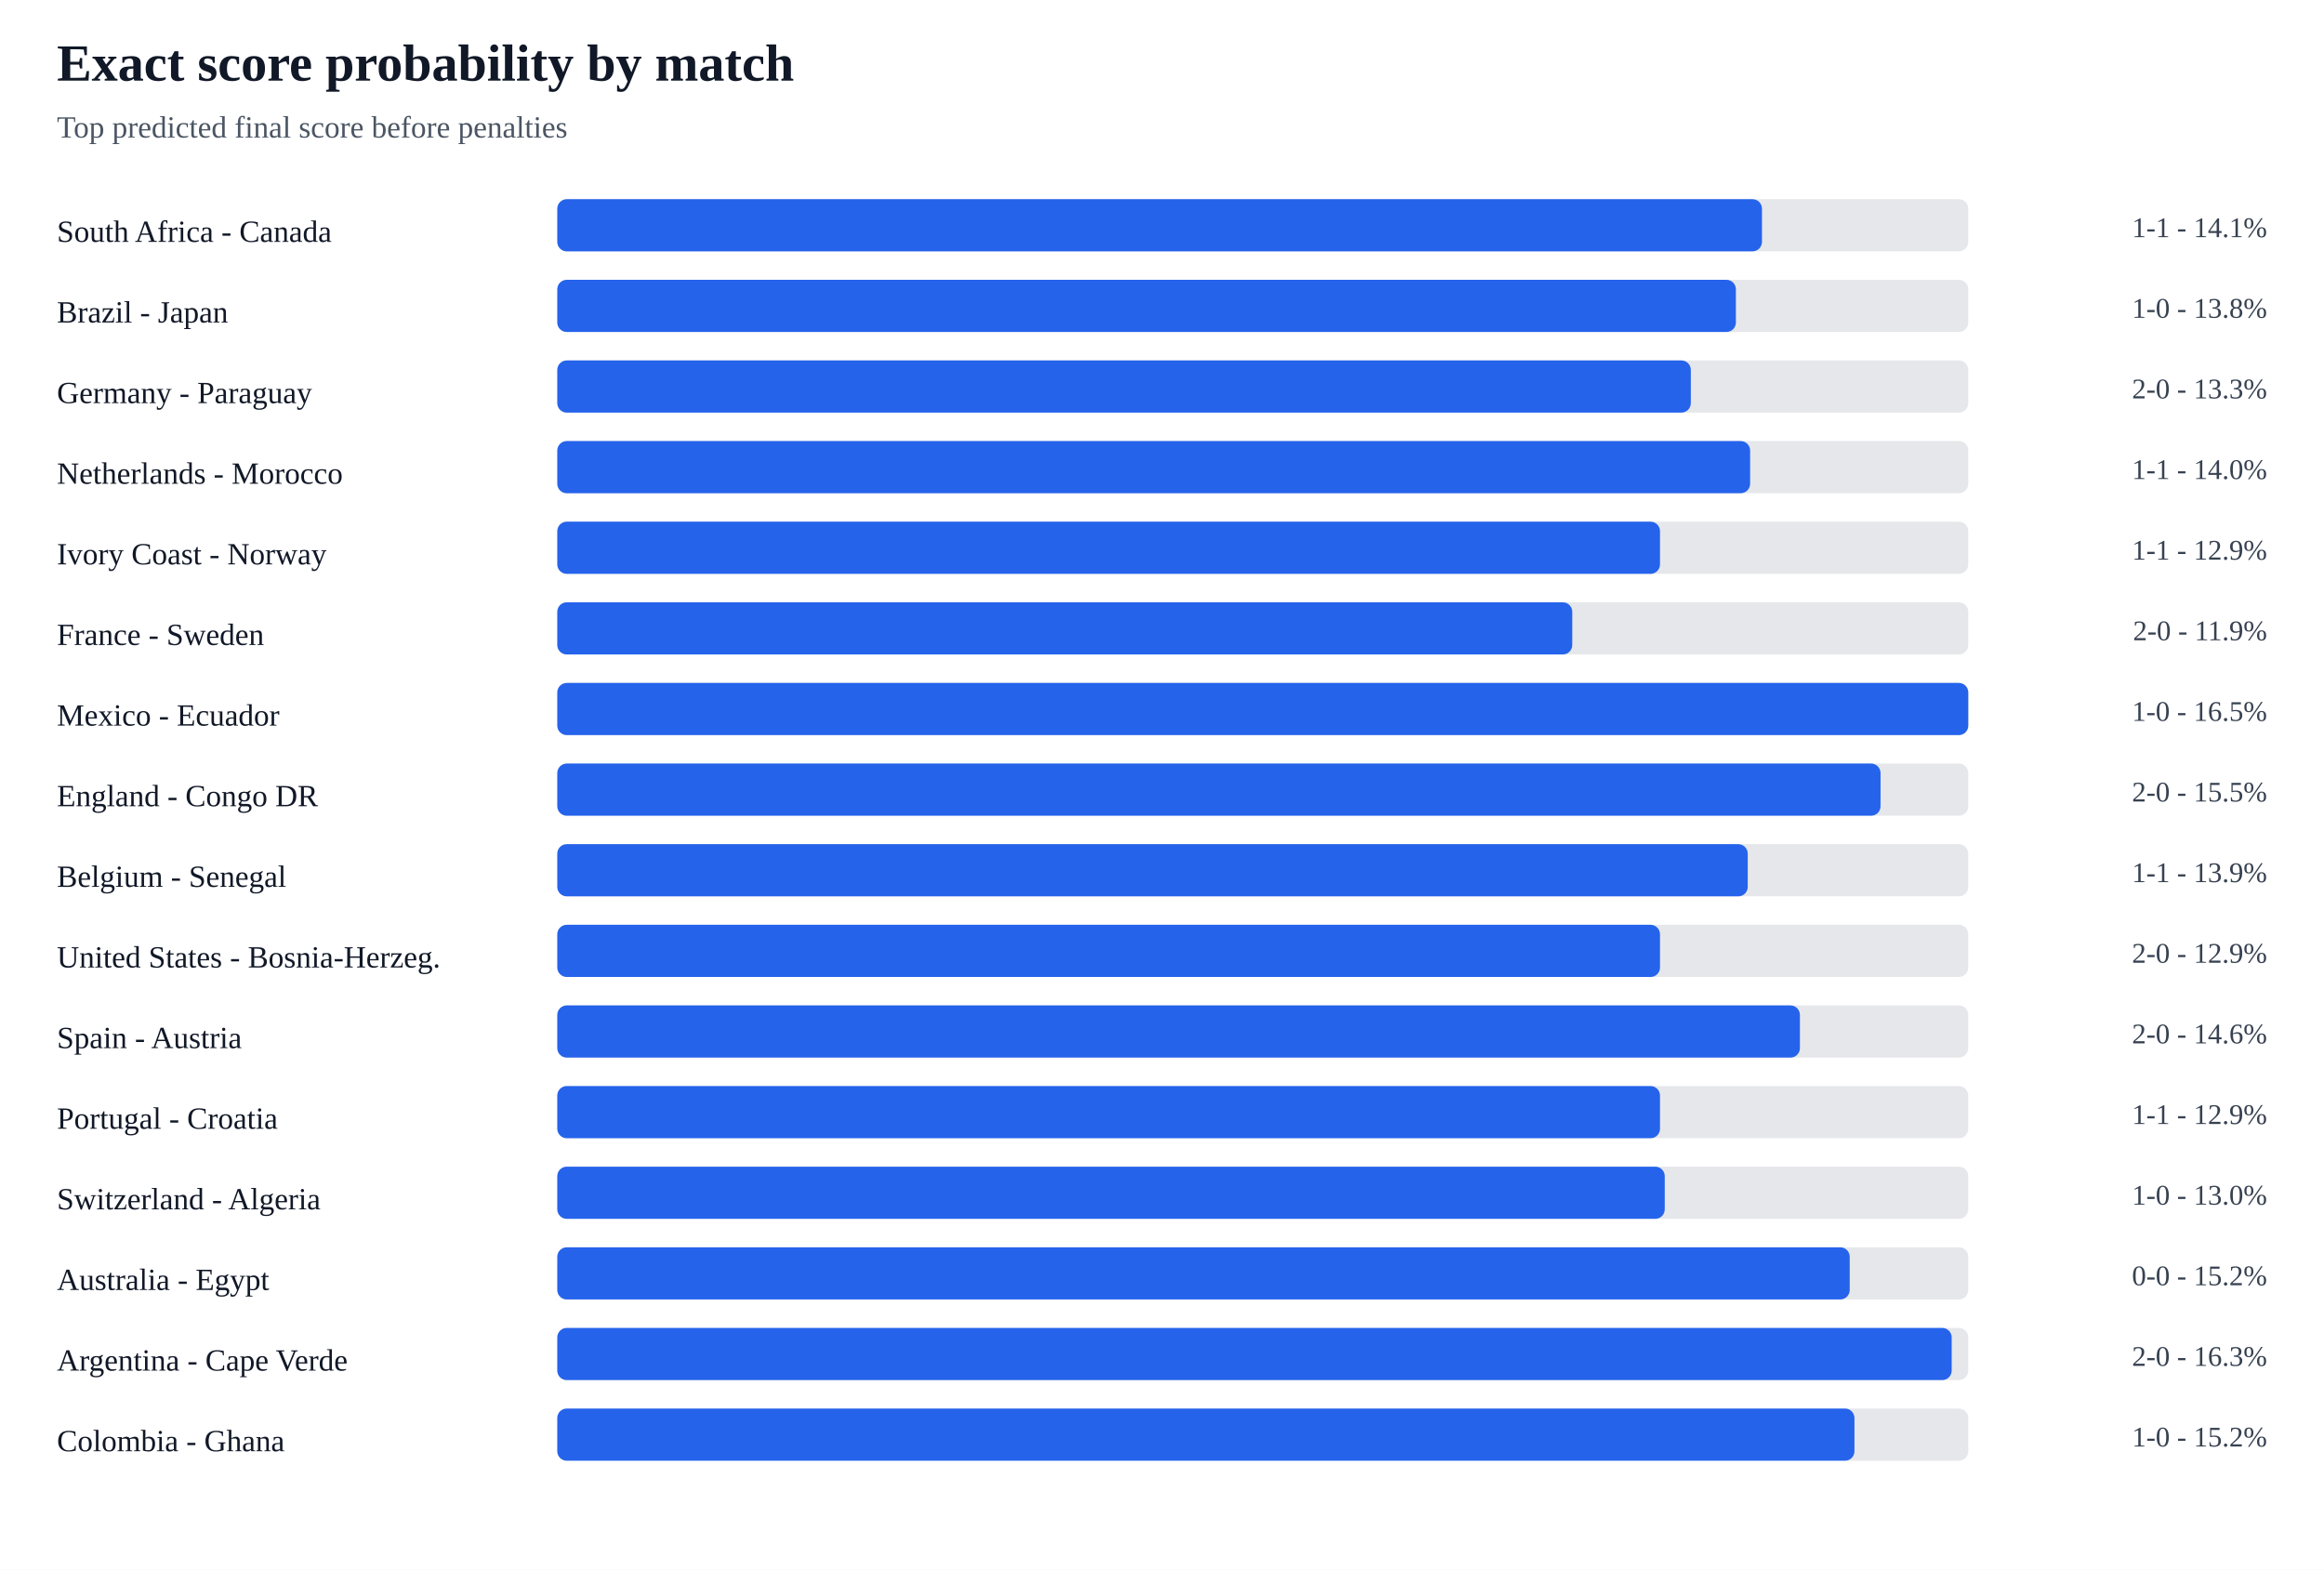
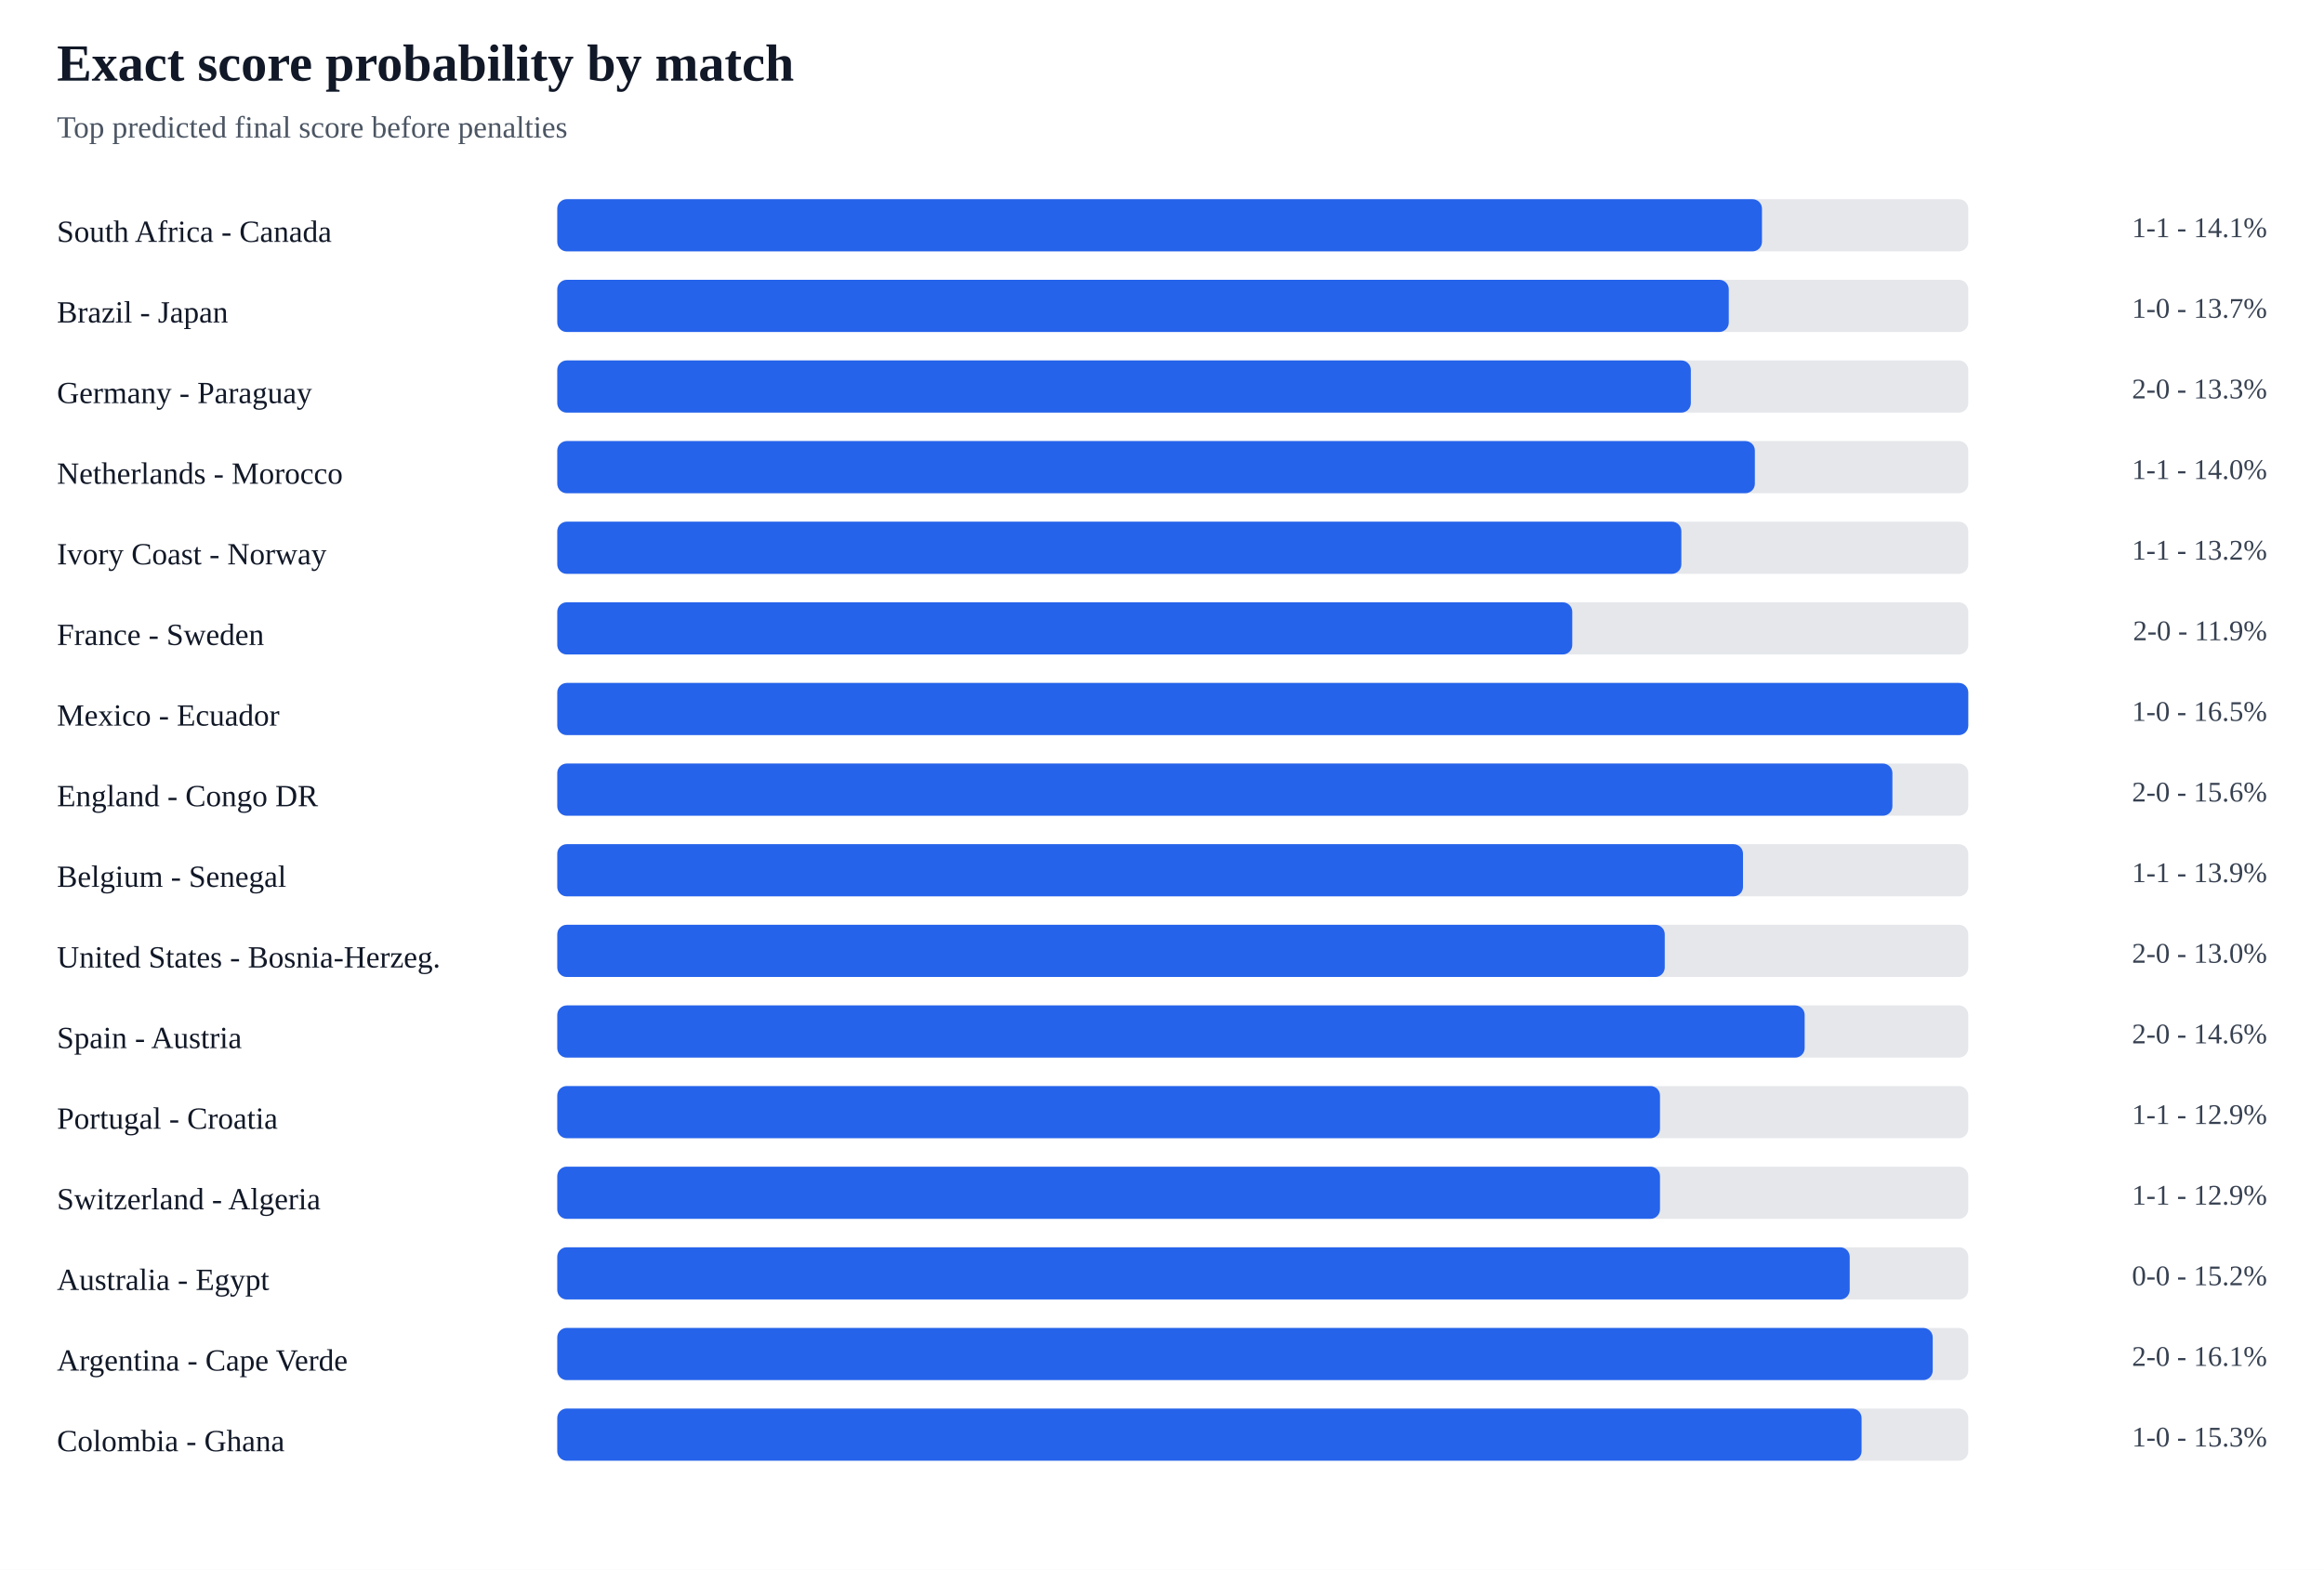
<svg xmlns="http://www.w3.org/2000/svg" width="980" height="662" viewBox="0 0 980 662" role="img">
  <rect width="100%" height="100%" fill="#ffffff" />
  <text x="24" y="34" font-size="22" font-weight="700" fill="#111827">Exact score probability by match</text>
  <text x="24" y="58" font-size="13" fill="#4b5563">Top predicted final score before penalties</text>
  <text x="24" y="102" font-size="13" fill="#111827">South Africa - Canada</text>
  <rect x="235" y="84" width="595" height="22" rx="4" fill="#e5e7eb" />
  <rect x="235" y="84" width="508" height="22" rx="4" fill="#2563eb" />
  <text x="956" y="100" text-anchor="end" font-size="12" fill="#374151">1-1 - 14.1%</text>
  <text x="24" y="136" font-size="13" fill="#111827">Brazil - Japan</text>
  <rect x="235" y="118" width="595" height="22" rx="4" fill="#e5e7eb" />
-   <rect x="235" y="118" width="497" height="22" rx="4" fill="#2563eb" />
-   <text x="956" y="134" text-anchor="end" font-size="12" fill="#374151">1-0 - 13.8%</text>
+   <rect x="235" y="118" width="494" height="22" rx="4" fill="#2563eb" />
+   <text x="956" y="134" text-anchor="end" font-size="12" fill="#374151">1-0 - 13.7%</text>
  <text x="24" y="170" font-size="13" fill="#111827">Germany - Paraguay</text>
  <rect x="235" y="152" width="595" height="22" rx="4" fill="#e5e7eb" />
  <rect x="235" y="152" width="478" height="22" rx="4" fill="#2563eb" />
  <text x="956" y="168" text-anchor="end" font-size="12" fill="#374151">2-0 - 13.3%</text>
  <text x="24" y="204" font-size="13" fill="#111827">Netherlands - Morocco</text>
  <rect x="235" y="186" width="595" height="22" rx="4" fill="#e5e7eb" />
-   <rect x="235" y="186" width="503" height="22" rx="4" fill="#2563eb" />
+   <rect x="235" y="186" width="505" height="22" rx="4" fill="#2563eb" />
  <text x="956" y="202" text-anchor="end" font-size="12" fill="#374151">1-1 - 14.0%</text>
  <text x="24" y="238" font-size="13" fill="#111827">Ivory Coast - Norway</text>
  <rect x="235" y="220" width="595" height="22" rx="4" fill="#e5e7eb" />
-   <rect x="235" y="220" width="465" height="22" rx="4" fill="#2563eb" />
-   <text x="956" y="236" text-anchor="end" font-size="12" fill="#374151">1-1 - 12.9%</text>
+   <rect x="235" y="220" width="474" height="22" rx="4" fill="#2563eb" />
+   <text x="956" y="236" text-anchor="end" font-size="12" fill="#374151">1-1 - 13.2%</text>
  <text x="24" y="272" font-size="13" fill="#111827">France - Sweden</text>
  <rect x="235" y="254" width="595" height="22" rx="4" fill="#e5e7eb" />
  <rect x="235" y="254" width="428" height="22" rx="4" fill="#2563eb" />
  <text x="956" y="270" text-anchor="end" font-size="12" fill="#374151">2-0 - 11.9%</text>
  <text x="24" y="306" font-size="13" fill="#111827">Mexico - Ecuador</text>
  <rect x="235" y="288" width="595" height="22" rx="4" fill="#e5e7eb" />
  <rect x="235" y="288" width="595" height="22" rx="4" fill="#2563eb" />
  <text x="956" y="304" text-anchor="end" font-size="12" fill="#374151">1-0 - 16.5%</text>
  <text x="24" y="340" font-size="13" fill="#111827">England - Congo DR</text>
  <rect x="235" y="322" width="595" height="22" rx="4" fill="#e5e7eb" />
-   <rect x="235" y="322" width="558" height="22" rx="4" fill="#2563eb" />
-   <text x="956" y="338" text-anchor="end" font-size="12" fill="#374151">2-0 - 15.5%</text>
+   <rect x="235" y="322" width="563" height="22" rx="4" fill="#2563eb" />
+   <text x="956" y="338" text-anchor="end" font-size="12" fill="#374151">2-0 - 15.6%</text>
  <text x="24" y="374" font-size="13" fill="#111827">Belgium - Senegal</text>
  <rect x="235" y="356" width="595" height="22" rx="4" fill="#e5e7eb" />
-   <rect x="235" y="356" width="502" height="22" rx="4" fill="#2563eb" />
+   <rect x="235" y="356" width="500" height="22" rx="4" fill="#2563eb" />
  <text x="956" y="372" text-anchor="end" font-size="12" fill="#374151">1-1 - 13.9%</text>
  <text x="24" y="408" font-size="13" fill="#111827">United States - Bosnia-Herzeg.</text>
  <rect x="235" y="390" width="595" height="22" rx="4" fill="#e5e7eb" />
-   <rect x="235" y="390" width="465" height="22" rx="4" fill="#2563eb" />
-   <text x="956" y="406" text-anchor="end" font-size="12" fill="#374151">2-0 - 12.9%</text>
+   <rect x="235" y="390" width="467" height="22" rx="4" fill="#2563eb" />
+   <text x="956" y="406" text-anchor="end" font-size="12" fill="#374151">2-0 - 13.0%</text>
  <text x="24" y="442" font-size="13" fill="#111827">Spain - Austria</text>
  <rect x="235" y="424" width="595" height="22" rx="4" fill="#e5e7eb" />
-   <rect x="235" y="424" width="524" height="22" rx="4" fill="#2563eb" />
+   <rect x="235" y="424" width="526" height="22" rx="4" fill="#2563eb" />
  <text x="956" y="440" text-anchor="end" font-size="12" fill="#374151">2-0 - 14.6%</text>
  <text x="24" y="476" font-size="13" fill="#111827">Portugal - Croatia</text>
  <rect x="235" y="458" width="595" height="22" rx="4" fill="#e5e7eb" />
  <rect x="235" y="458" width="465" height="22" rx="4" fill="#2563eb" />
  <text x="956" y="474" text-anchor="end" font-size="12" fill="#374151">1-1 - 12.9%</text>
  <text x="24" y="510" font-size="13" fill="#111827">Switzerland - Algeria</text>
  <rect x="235" y="492" width="595" height="22" rx="4" fill="#e5e7eb" />
-   <rect x="235" y="492" width="467" height="22" rx="4" fill="#2563eb" />
-   <text x="956" y="508" text-anchor="end" font-size="12" fill="#374151">1-0 - 13.0%</text>
+   <rect x="235" y="492" width="465" height="22" rx="4" fill="#2563eb" />
+   <text x="956" y="508" text-anchor="end" font-size="12" fill="#374151">1-1 - 12.9%</text>
  <text x="24" y="544" font-size="13" fill="#111827">Australia - Egypt</text>
  <rect x="235" y="526" width="595" height="22" rx="4" fill="#e5e7eb" />
  <rect x="235" y="526" width="545" height="22" rx="4" fill="#2563eb" />
  <text x="956" y="542" text-anchor="end" font-size="12" fill="#374151">0-0 - 15.2%</text>
  <text x="24" y="578" font-size="13" fill="#111827">Argentina - Cape Verde</text>
  <rect x="235" y="560" width="595" height="22" rx="4" fill="#e5e7eb" />
-   <rect x="235" y="560" width="588" height="22" rx="4" fill="#2563eb" />
-   <text x="956" y="576" text-anchor="end" font-size="12" fill="#374151">2-0 - 16.3%</text>
+   <rect x="235" y="560" width="580" height="22" rx="4" fill="#2563eb" />
+   <text x="956" y="576" text-anchor="end" font-size="12" fill="#374151">2-0 - 16.1%</text>
  <text x="24" y="612" font-size="13" fill="#111827">Colombia - Ghana</text>
  <rect x="235" y="594" width="595" height="22" rx="4" fill="#e5e7eb" />
-   <rect x="235" y="594" width="547" height="22" rx="4" fill="#2563eb" />
-   <text x="956" y="610" text-anchor="end" font-size="12" fill="#374151">1-0 - 15.2%</text>
+   <rect x="235" y="594" width="550" height="22" rx="4" fill="#2563eb" />
+   <text x="956" y="610" text-anchor="end" font-size="12" fill="#374151">1-0 - 15.3%</text>
</svg>
